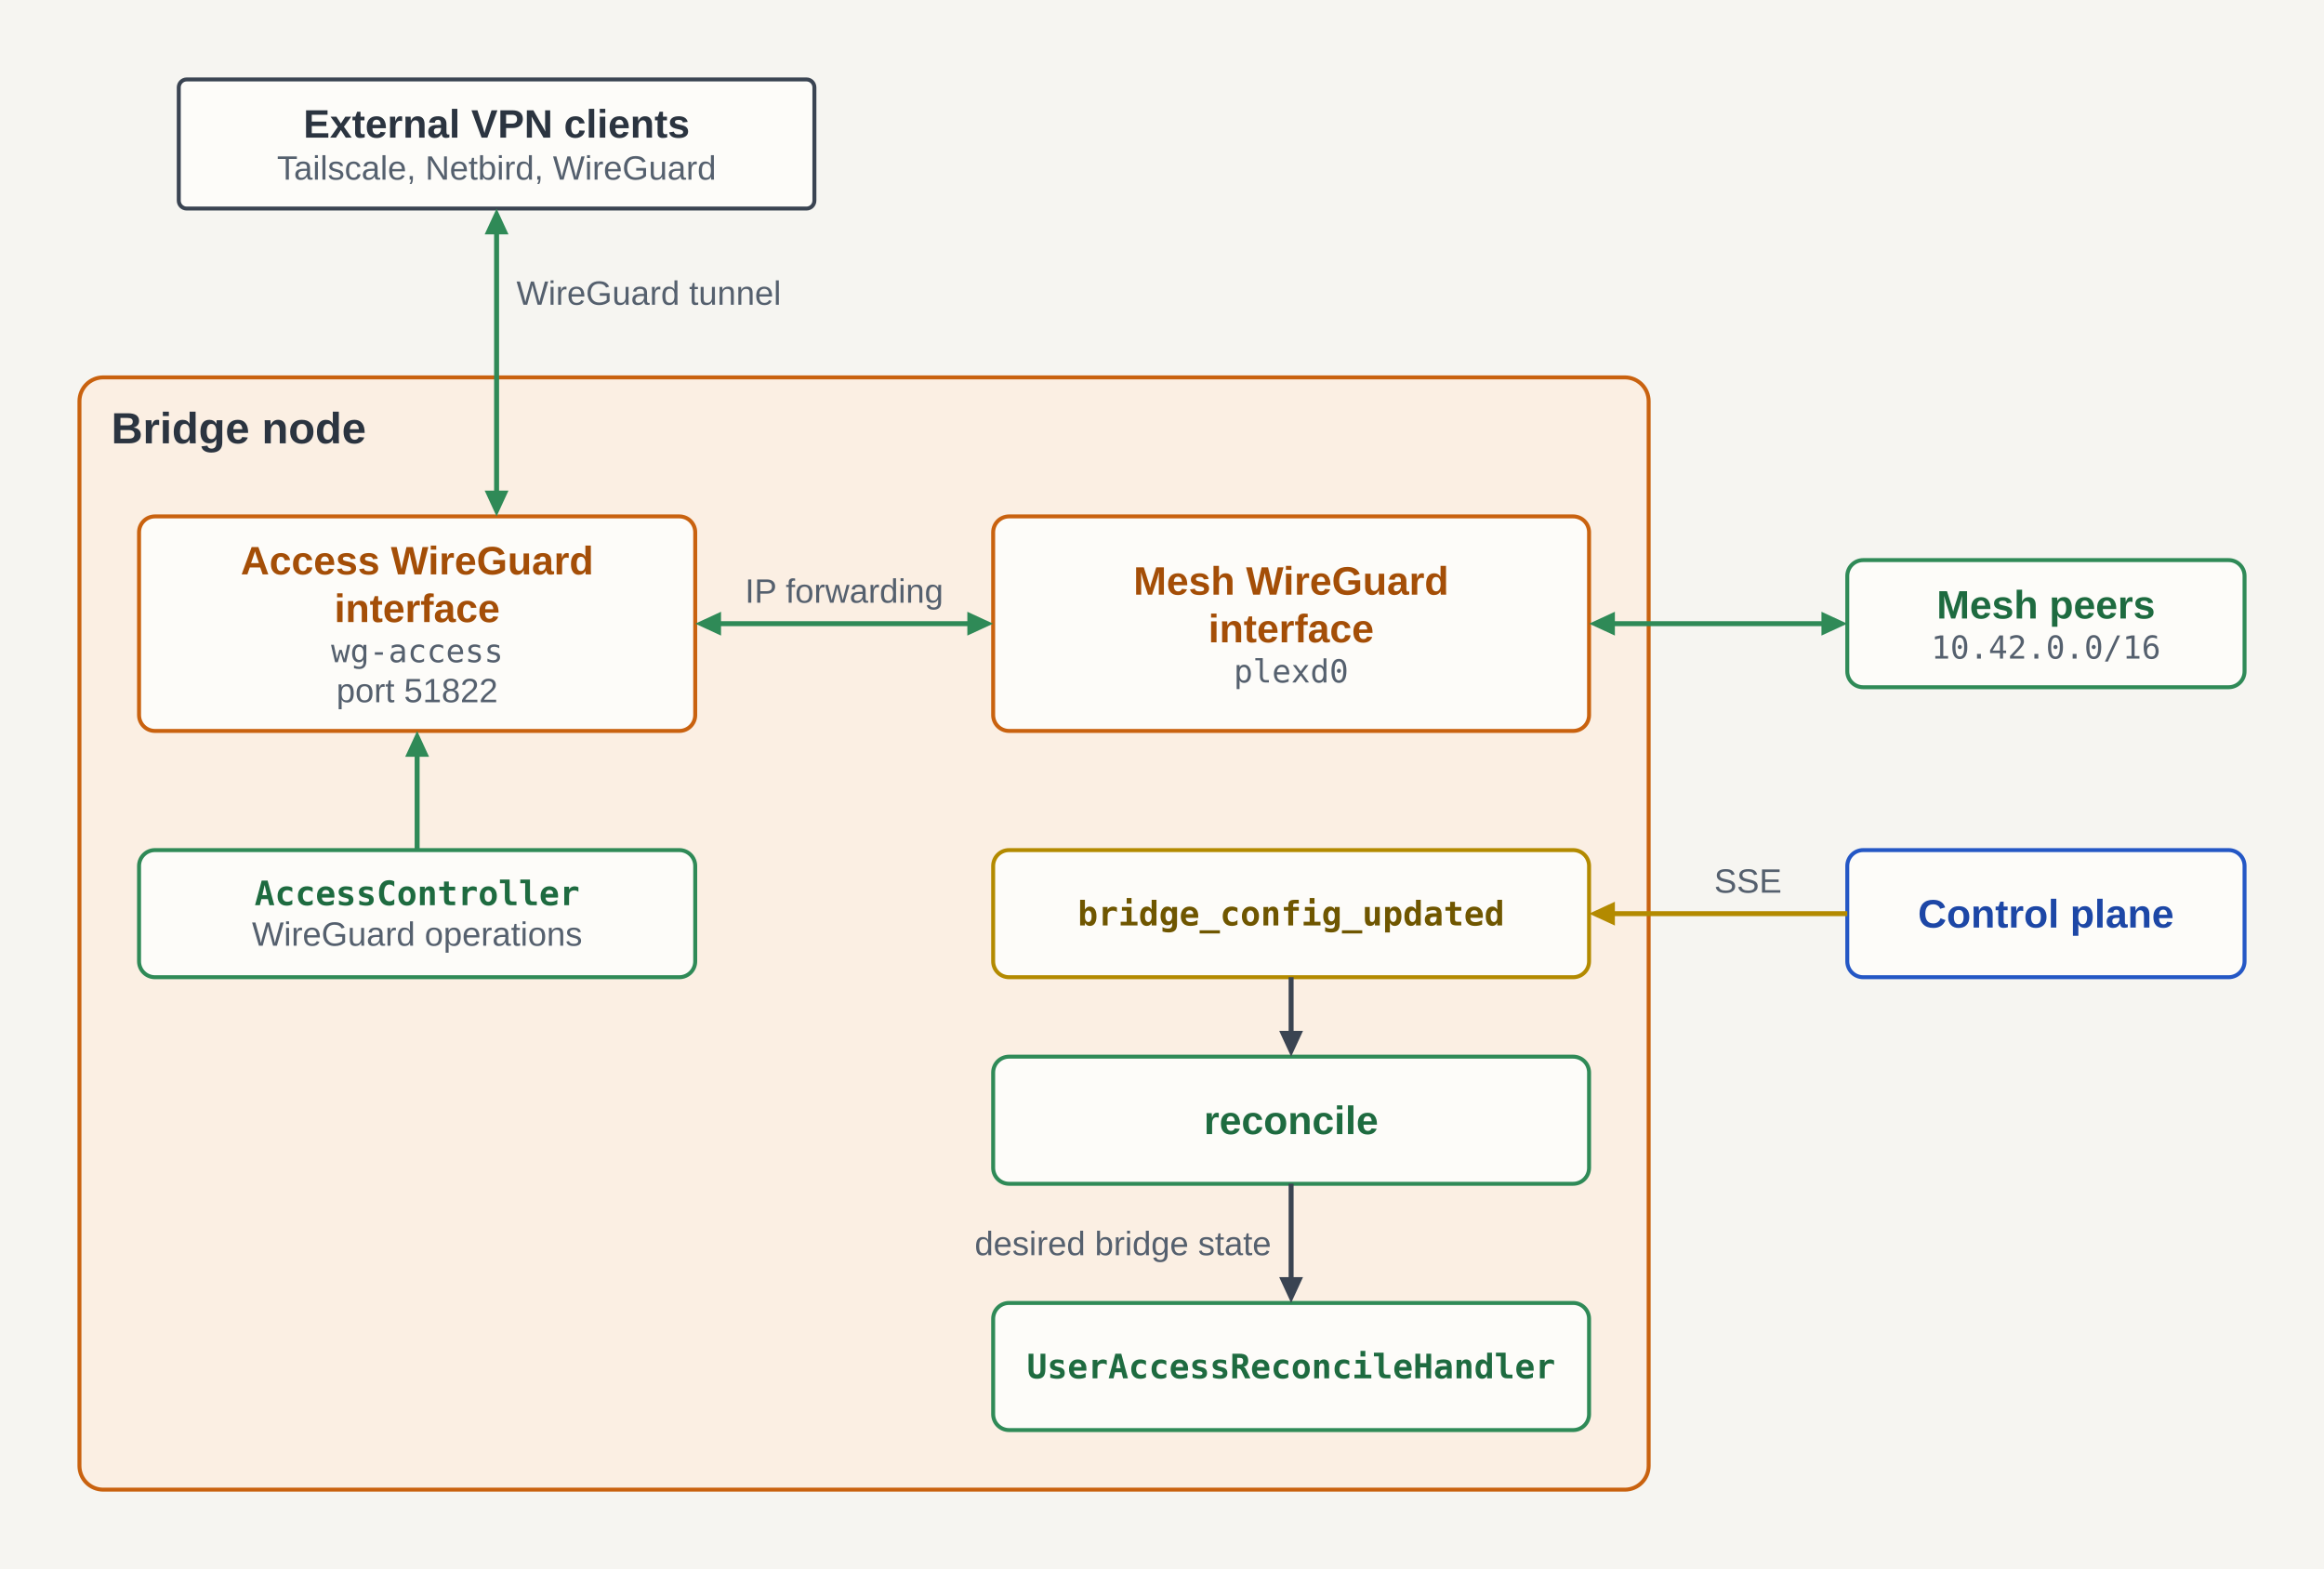
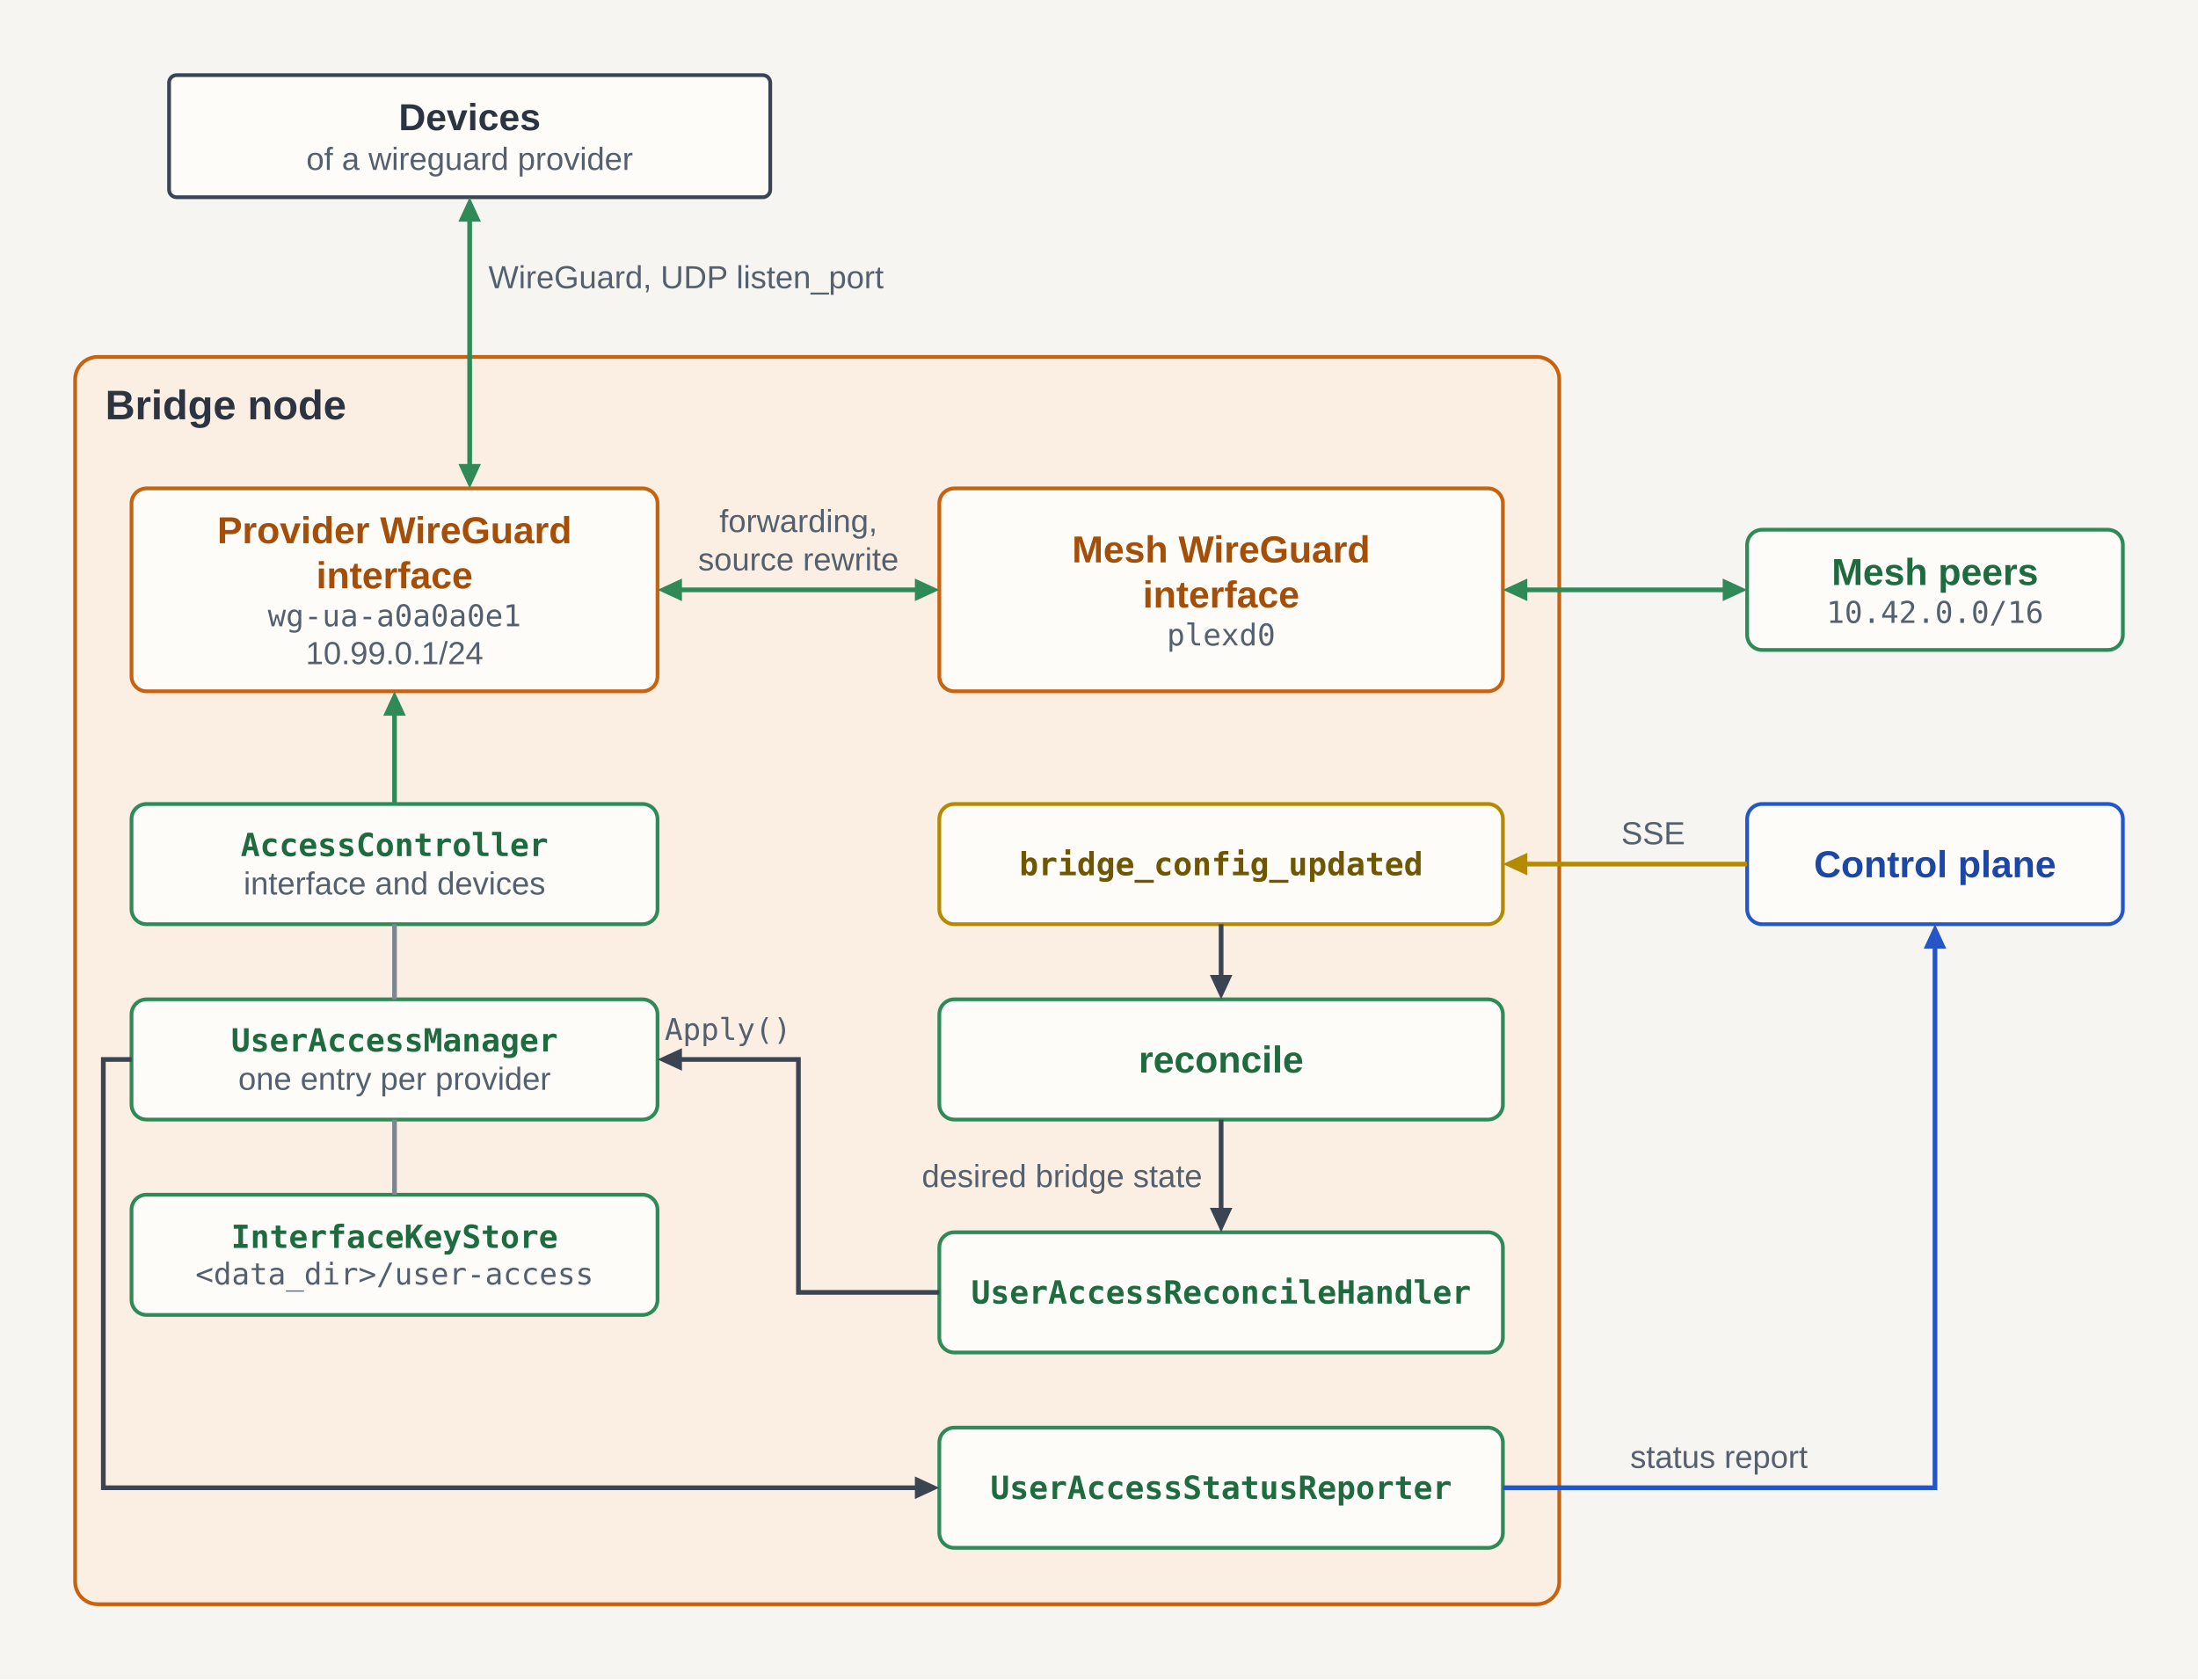
- <svg xmlns="http://www.w3.org/2000/svg" width="1170" height="790" viewBox="0 0 1170 790" font-family="'IBM Plex Sans', Arial, Helvetica, sans-serif" role="img" aria-label="Data flow of user access through a bridge node">
-   <rect width="1170" height="790" fill="#F6F5F1" />
-   <rect x="40" y="190" width="790" height="560" rx="12" fill="#FBEFE3" stroke="#C9620F" stroke-width="2" />
+ <svg xmlns="http://www.w3.org/2000/svg" width="1170" height="894" viewBox="0 0 1170 894" font-family="'IBM Plex Sans', Arial, Helvetica, sans-serif" role="img" aria-label="Data flow of user access through a bridge node">
+   <rect width="1170" height="894" fill="#F6F5F1" />
+   <rect x="40" y="190" width="790" height="664" rx="12" fill="#FBEFE3" stroke="#C9620F" stroke-width="2" />
  <text x="56" y="223.2" font-size="22" font-weight="700" fill="#2B3440">Bridge node</text>
  <rect x="90" y="40" width="320" height="65" rx="4" fill="#FDFCF9" stroke="#3A4452" stroke-width="2" />
-   <text x="250" y="69.3" font-size="20" font-weight="700" fill="#2B3440" text-anchor="middle">External VPN clients</text>
-   <text x="250" y="90.45" font-size="17" fill="#55606E" text-anchor="middle">Tailscale, Netbird, WireGuard</text>
+   <text x="250" y="69.3" font-size="20" font-weight="700" fill="#2B3440" text-anchor="middle">Devices</text>
+   <text x="250" y="90.45" font-size="17" fill="#55606E" text-anchor="middle">of a wireguard provider</text>
  <rect x="70" y="260" width="280" height="108" rx="8" fill="#FDFCF9" stroke="#C9620F" stroke-width="2" />
-   <text x="210" y="289.2" font-size="20" font-weight="700" fill="#A44E07" text-anchor="middle">Access WireGuard</text>
+   <text x="210" y="289.2" font-size="20" font-weight="700" fill="#A44E07" text-anchor="middle">Provider WireGuard</text>
  <text x="210" y="313.2" font-size="20" font-weight="700" fill="#A44E07" text-anchor="middle">interface</text>
-   <text x="210" y="333.4" font-size="16" font-family="'IBM Plex Mono', Menlo, Consolas, 'DejaVu Sans Mono', monospace" fill="#55606E" text-anchor="middle">wg-access</text>
-   <text x="210" y="353.55" font-size="17" fill="#55606E" text-anchor="middle">port 51822</text>
+   <text x="210" y="333.4" font-size="16" font-family="'IBM Plex Mono', Menlo, Consolas, 'DejaVu Sans Mono', monospace" fill="#55606E" text-anchor="middle">wg-ua-a0a0a0e1</text>
+   <text x="210" y="353.55" font-size="17" fill="#55606E" text-anchor="middle">10.99.0.1/24</text>
  <rect x="500" y="260" width="300" height="108" rx="8" fill="#FDFCF9" stroke="#C9620F" stroke-width="2" />
  <text x="650" y="299.4" font-size="20" font-weight="700" fill="#A44E07" text-anchor="middle">Mesh WireGuard</text>
  <text x="650" y="323.4" font-size="20" font-weight="700" fill="#A44E07" text-anchor="middle">interface</text>
  <text x="650" y="343.6" font-size="16" font-family="'IBM Plex Mono', Menlo, Consolas, 'DejaVu Sans Mono', monospace" fill="#55606E" text-anchor="middle">plexd0</text>
  <rect x="930" y="282" width="200" height="64" rx="8" fill="#FDFCF9" stroke="#2F8A57" stroke-width="2" />
  <text x="1030" y="311.4" font-size="20" font-weight="700" fill="#1E6B40" text-anchor="middle">Mesh peers</text>
  <text x="1030" y="331.6" font-size="16" font-family="'IBM Plex Mono', Menlo, Consolas, 'DejaVu Sans Mono', monospace" fill="#55606E" text-anchor="middle">10.42.0.0/16</text>
  <polyline points="250,114 250,251" fill="none" stroke="#2F8A57" stroke-width="2.5" />
  <polygon points="250,260 244,247 256,247" fill="#2F8A57" />
  <polygon points="250,105 256,118 244,118" fill="#2F8A57" />
-   <text x="260" y="153.45" font-size="17" fill="#55606E">WireGuard tunnel</text>
+   <text x="260" y="153.45" font-size="17" fill="#55606E">WireGuard, UDP listen_port</text>
  <polyline points="359,314 491,314" fill="none" stroke="#2F8A57" stroke-width="2.5" />
  <polygon points="500,314 487,320 487,308" fill="#2F8A57" />
  <polygon points="350,314 363,308 363,320" fill="#2F8A57" />
-   <text x="425" y="303.45" font-size="17" fill="#55606E" text-anchor="middle">IP forwarding</text>
+   <text x="425" y="283.25" font-size="17" fill="#55606E" text-anchor="middle">forwarding,</text>
+   <text x="425" y="303.65" font-size="17" fill="#55606E" text-anchor="middle">source rewrite</text>
  <polyline points="809,314 921,314" fill="none" stroke="#2F8A57" stroke-width="2.5" />
  <polygon points="930,314 917,320 917,308" fill="#2F8A57" />
  <polygon points="800,314 813,308 813,320" fill="#2F8A57" />
  <rect x="70" y="428" width="280" height="64" rx="8" fill="#FDFCF9" stroke="#2F8A57" stroke-width="2" />
  <text x="210" y="455.75" font-size="17" font-weight="700" font-family="'IBM Plex Mono', Menlo, Consolas, 'DejaVu Sans Mono', monospace" fill="#1E6B40" text-anchor="middle">AccessController</text>
-   <text x="210" y="476.15" font-size="17" fill="#55606E" text-anchor="middle">WireGuard operations</text>
+   <text x="210" y="476.15" font-size="17" fill="#55606E" text-anchor="middle">interface and devices</text>
  <polyline points="210,428 210,377" fill="none" stroke="#2F8A57" stroke-width="2.5" />
  <polygon points="210,368 216,381 204,381" fill="#2F8A57" />
+   <rect x="70" y="532" width="280" height="64" rx="8" fill="#FDFCF9" stroke="#2F8A57" stroke-width="2" />
+   <text x="210" y="559.75" font-size="17" font-weight="700" font-family="'IBM Plex Mono', Menlo, Consolas, 'DejaVu Sans Mono', monospace" fill="#1E6B40" text-anchor="middle">UserAccessManager</text>
+   <text x="210" y="580.15" font-size="17" fill="#55606E" text-anchor="middle">one entry per provider</text>
+   <polyline points="210,492 210,532" fill="none" stroke="#7D8794" stroke-width="2.5" />
+   <rect x="70" y="636" width="280" height="64" rx="8" fill="#FDFCF9" stroke="#2F8A57" stroke-width="2" />
+   <text x="210" y="664.35" font-size="17" font-weight="700" font-family="'IBM Plex Mono', Menlo, Consolas, 'DejaVu Sans Mono', monospace" fill="#1E6B40" text-anchor="middle">InterfaceKeyStore</text>
+   <text x="210" y="683.8" font-size="16" font-family="'IBM Plex Mono', Menlo, Consolas, 'DejaVu Sans Mono', monospace" fill="#55606E" text-anchor="middle">&lt;data_dir&gt;/user-access</text>
+   <polyline points="210,596 210,636" fill="none" stroke="#7D8794" stroke-width="2.5" />
  <rect x="500" y="428" width="300" height="64" rx="8" fill="#FDFCF9" stroke="#B38A00" stroke-width="2" />
  <text x="650" y="465.95" font-size="17" font-weight="700" font-family="'IBM Plex Mono', Menlo, Consolas, 'DejaVu Sans Mono', monospace" fill="#6F5600" text-anchor="middle">bridge_config_updated</text>
  <rect x="500" y="532" width="300" height="64" rx="8" fill="#FDFCF9" stroke="#2F8A57" stroke-width="2" />
  <text x="650" y="571" font-size="20" font-weight="700" fill="#1E6B40" text-anchor="middle">reconcile</text>
  <rect x="500" y="656" width="300" height="64" rx="8" fill="#FDFCF9" stroke="#2F8A57" stroke-width="2" />
  <text x="650" y="693.95" font-size="17" font-weight="700" font-family="'IBM Plex Mono', Menlo, Consolas, 'DejaVu Sans Mono', monospace" fill="#1E6B40" text-anchor="middle">UserAccessReconcileHandler</text>
  <polyline points="650,492 650,523" fill="none" stroke="#3A4452" stroke-width="2.5" />
  <polygon points="650,532 644,519 656,519" fill="#3A4452" />
  <polyline points="650,596 650,647" fill="none" stroke="#3A4452" stroke-width="2.5" />
  <polygon points="650,656 644,643 656,643" fill="#3A4452" />
  <text x="640" y="631.95" font-size="17" fill="#55606E" text-anchor="end">desired bridge state</text>
  <rect x="930" y="428" width="200" height="64" rx="8" fill="#FDFCF9" stroke="#2457C5" stroke-width="2" />
  <text x="1030" y="467" font-size="20" font-weight="700" fill="#1D47A6" text-anchor="middle">Control plane</text>
  <polyline points="930,460 809,460" fill="none" stroke="#B38A00" stroke-width="2.5" />
  <polygon points="800,460 813,454 813,466" fill="#B38A00" />
  <text x="880" y="449.45" font-size="17" fill="#55606E" text-anchor="middle">SSE</text>
+   <polyline points="500,688 425,688 425,564 359,564" fill="none" stroke="#3A4452" stroke-width="2.5" />
+   <polygon points="350,564 363,558 363,570" fill="#3A4452" />
+   <text x="387.5" y="553.6" font-size="16" font-family="'IBM Plex Mono', Menlo, Consolas, 'DejaVu Sans Mono', monospace" fill="#55606E" text-anchor="middle">Apply()</text>
+   <rect x="500" y="760" width="300" height="64" rx="8" fill="#FDFCF9" stroke="#2F8A57" stroke-width="2" />
+   <text x="650" y="797.95" font-size="17" font-weight="700" font-family="'IBM Plex Mono', Menlo, Consolas, 'DejaVu Sans Mono', monospace" fill="#1E6B40" text-anchor="middle">UserAccessStatusReporter</text>
+   <polyline points="70,564 55,564 55,792 491,792" fill="none" stroke="#3A4452" stroke-width="2.5" />
+   <polygon points="500,792 487,798 487,786" fill="#3A4452" />
+   <polyline points="800,792 1030,792 1030,501" fill="none" stroke="#2457C5" stroke-width="2.5" />
+   <polygon points="1030,492 1036,505 1024,505" fill="#2457C5" />
+   <text x="915" y="781.45" font-size="17" fill="#55606E" text-anchor="middle">status report</text>
</svg>
